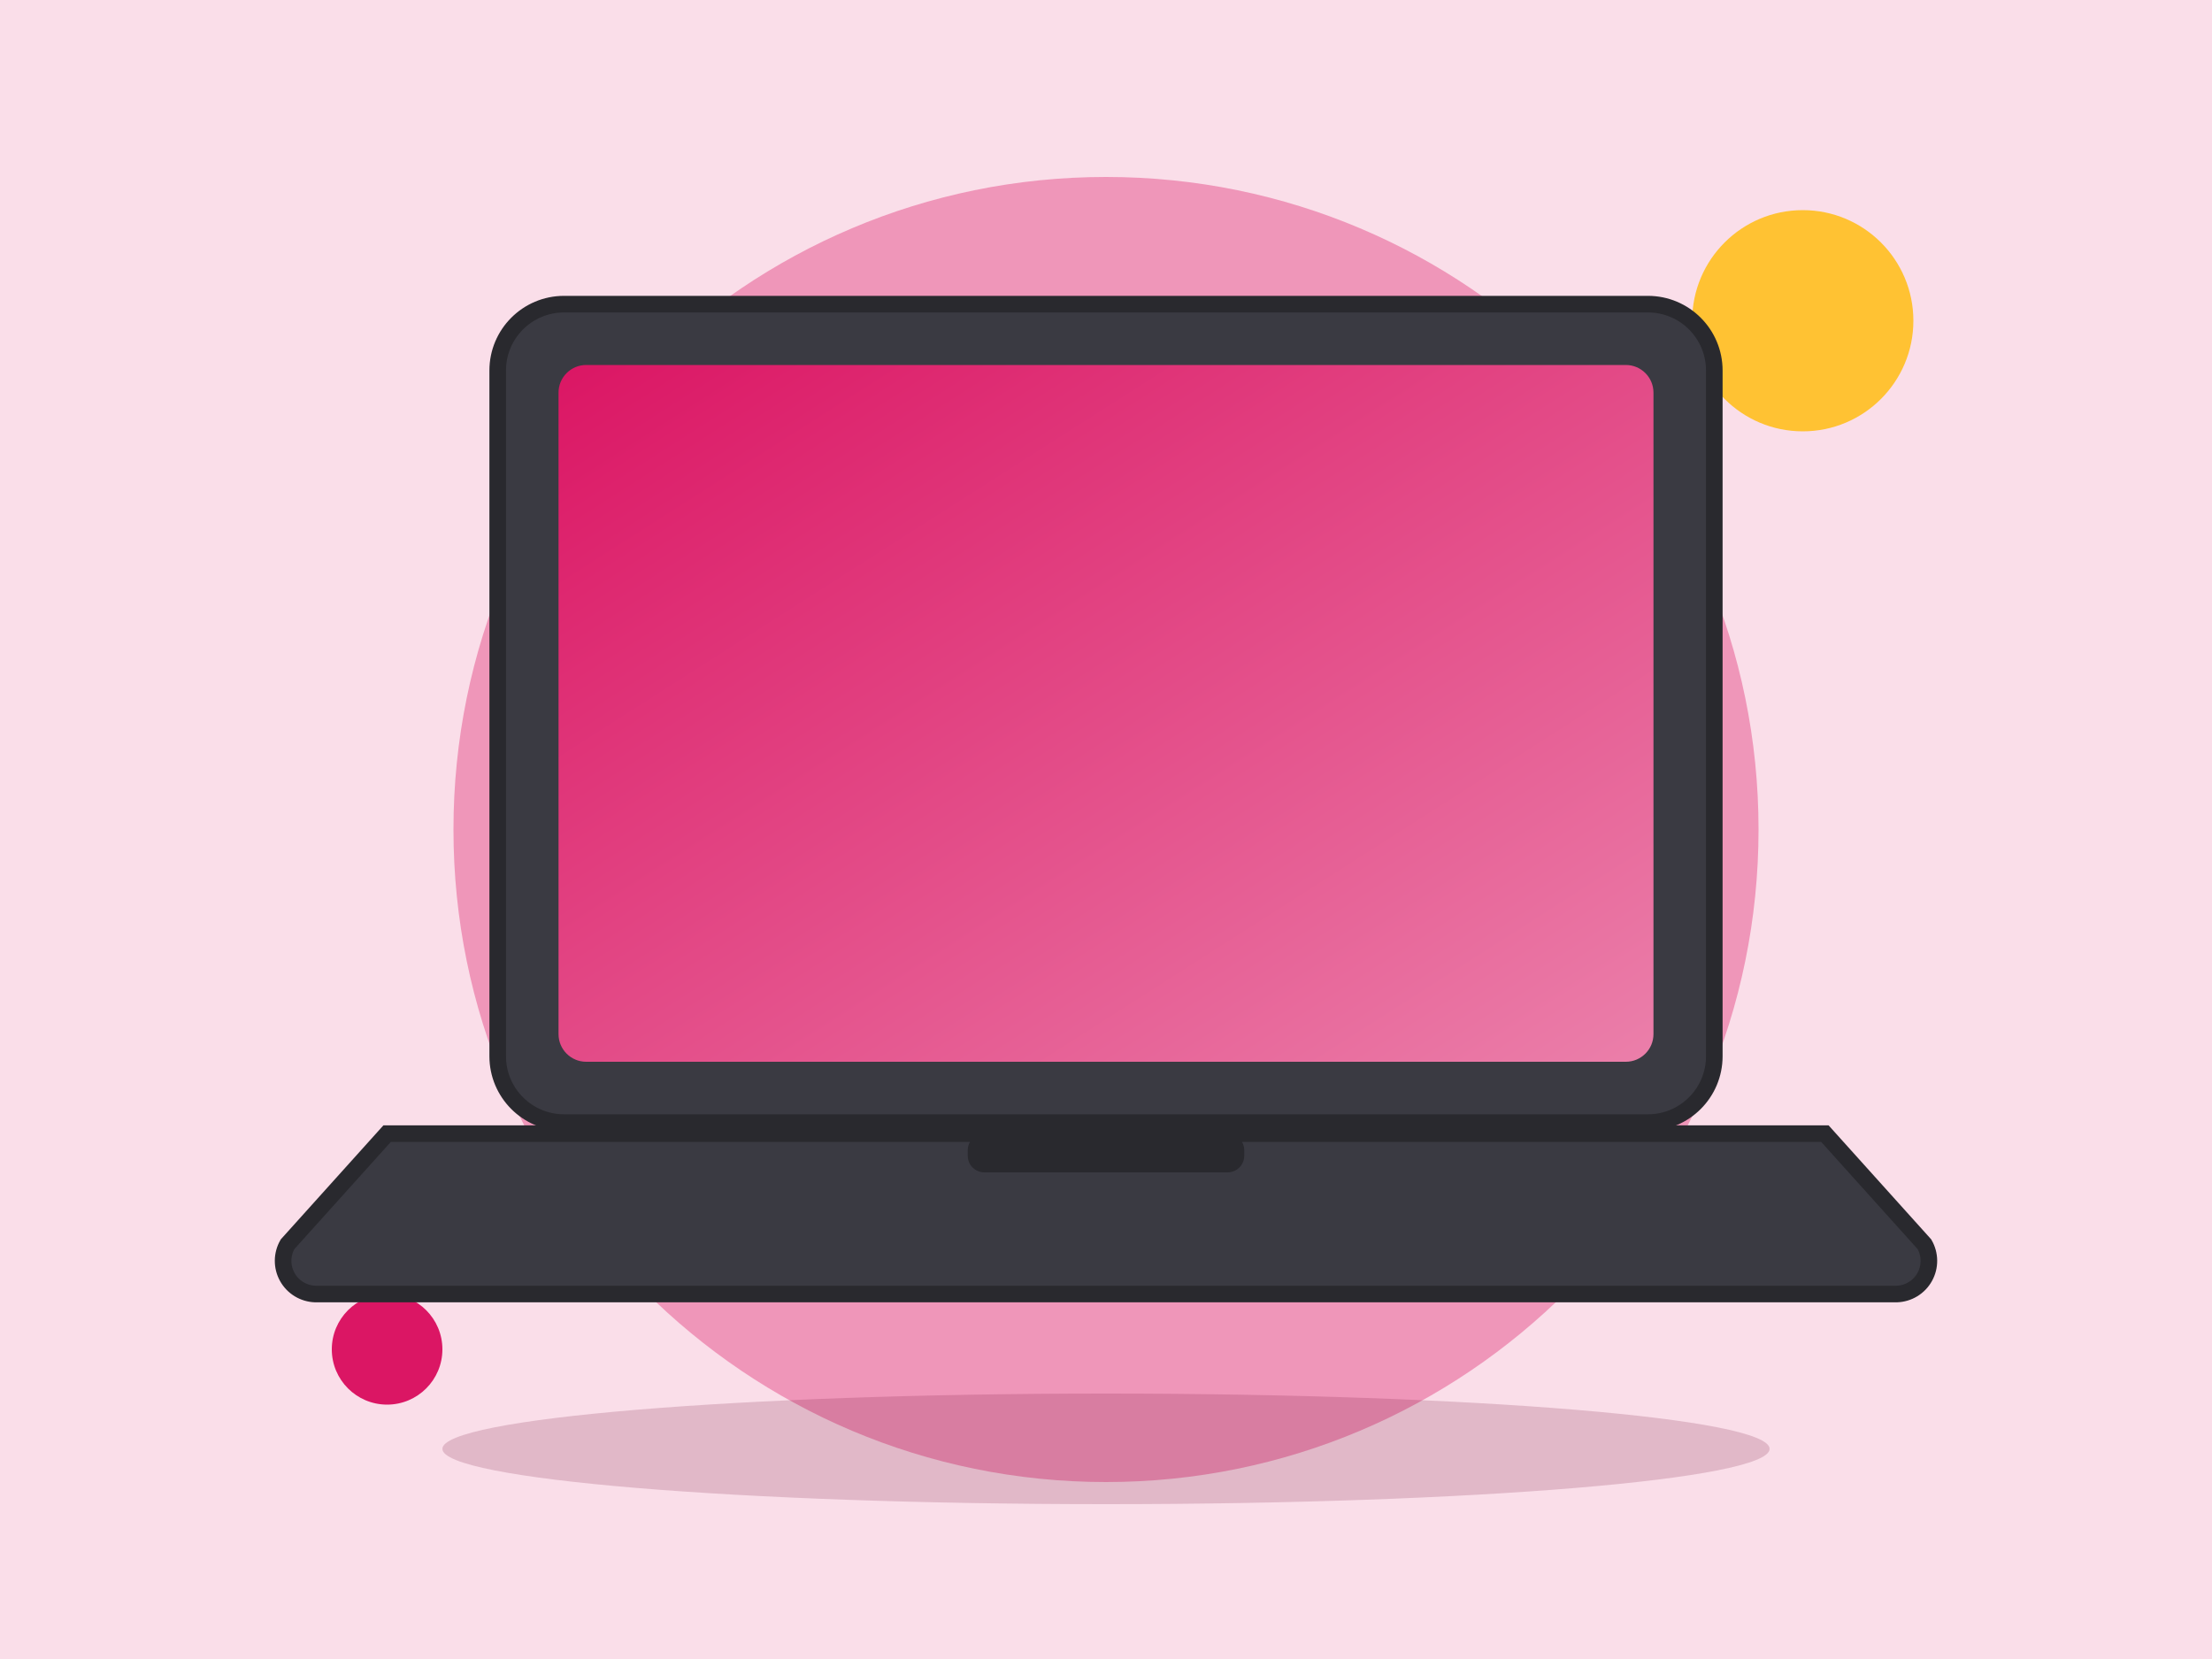
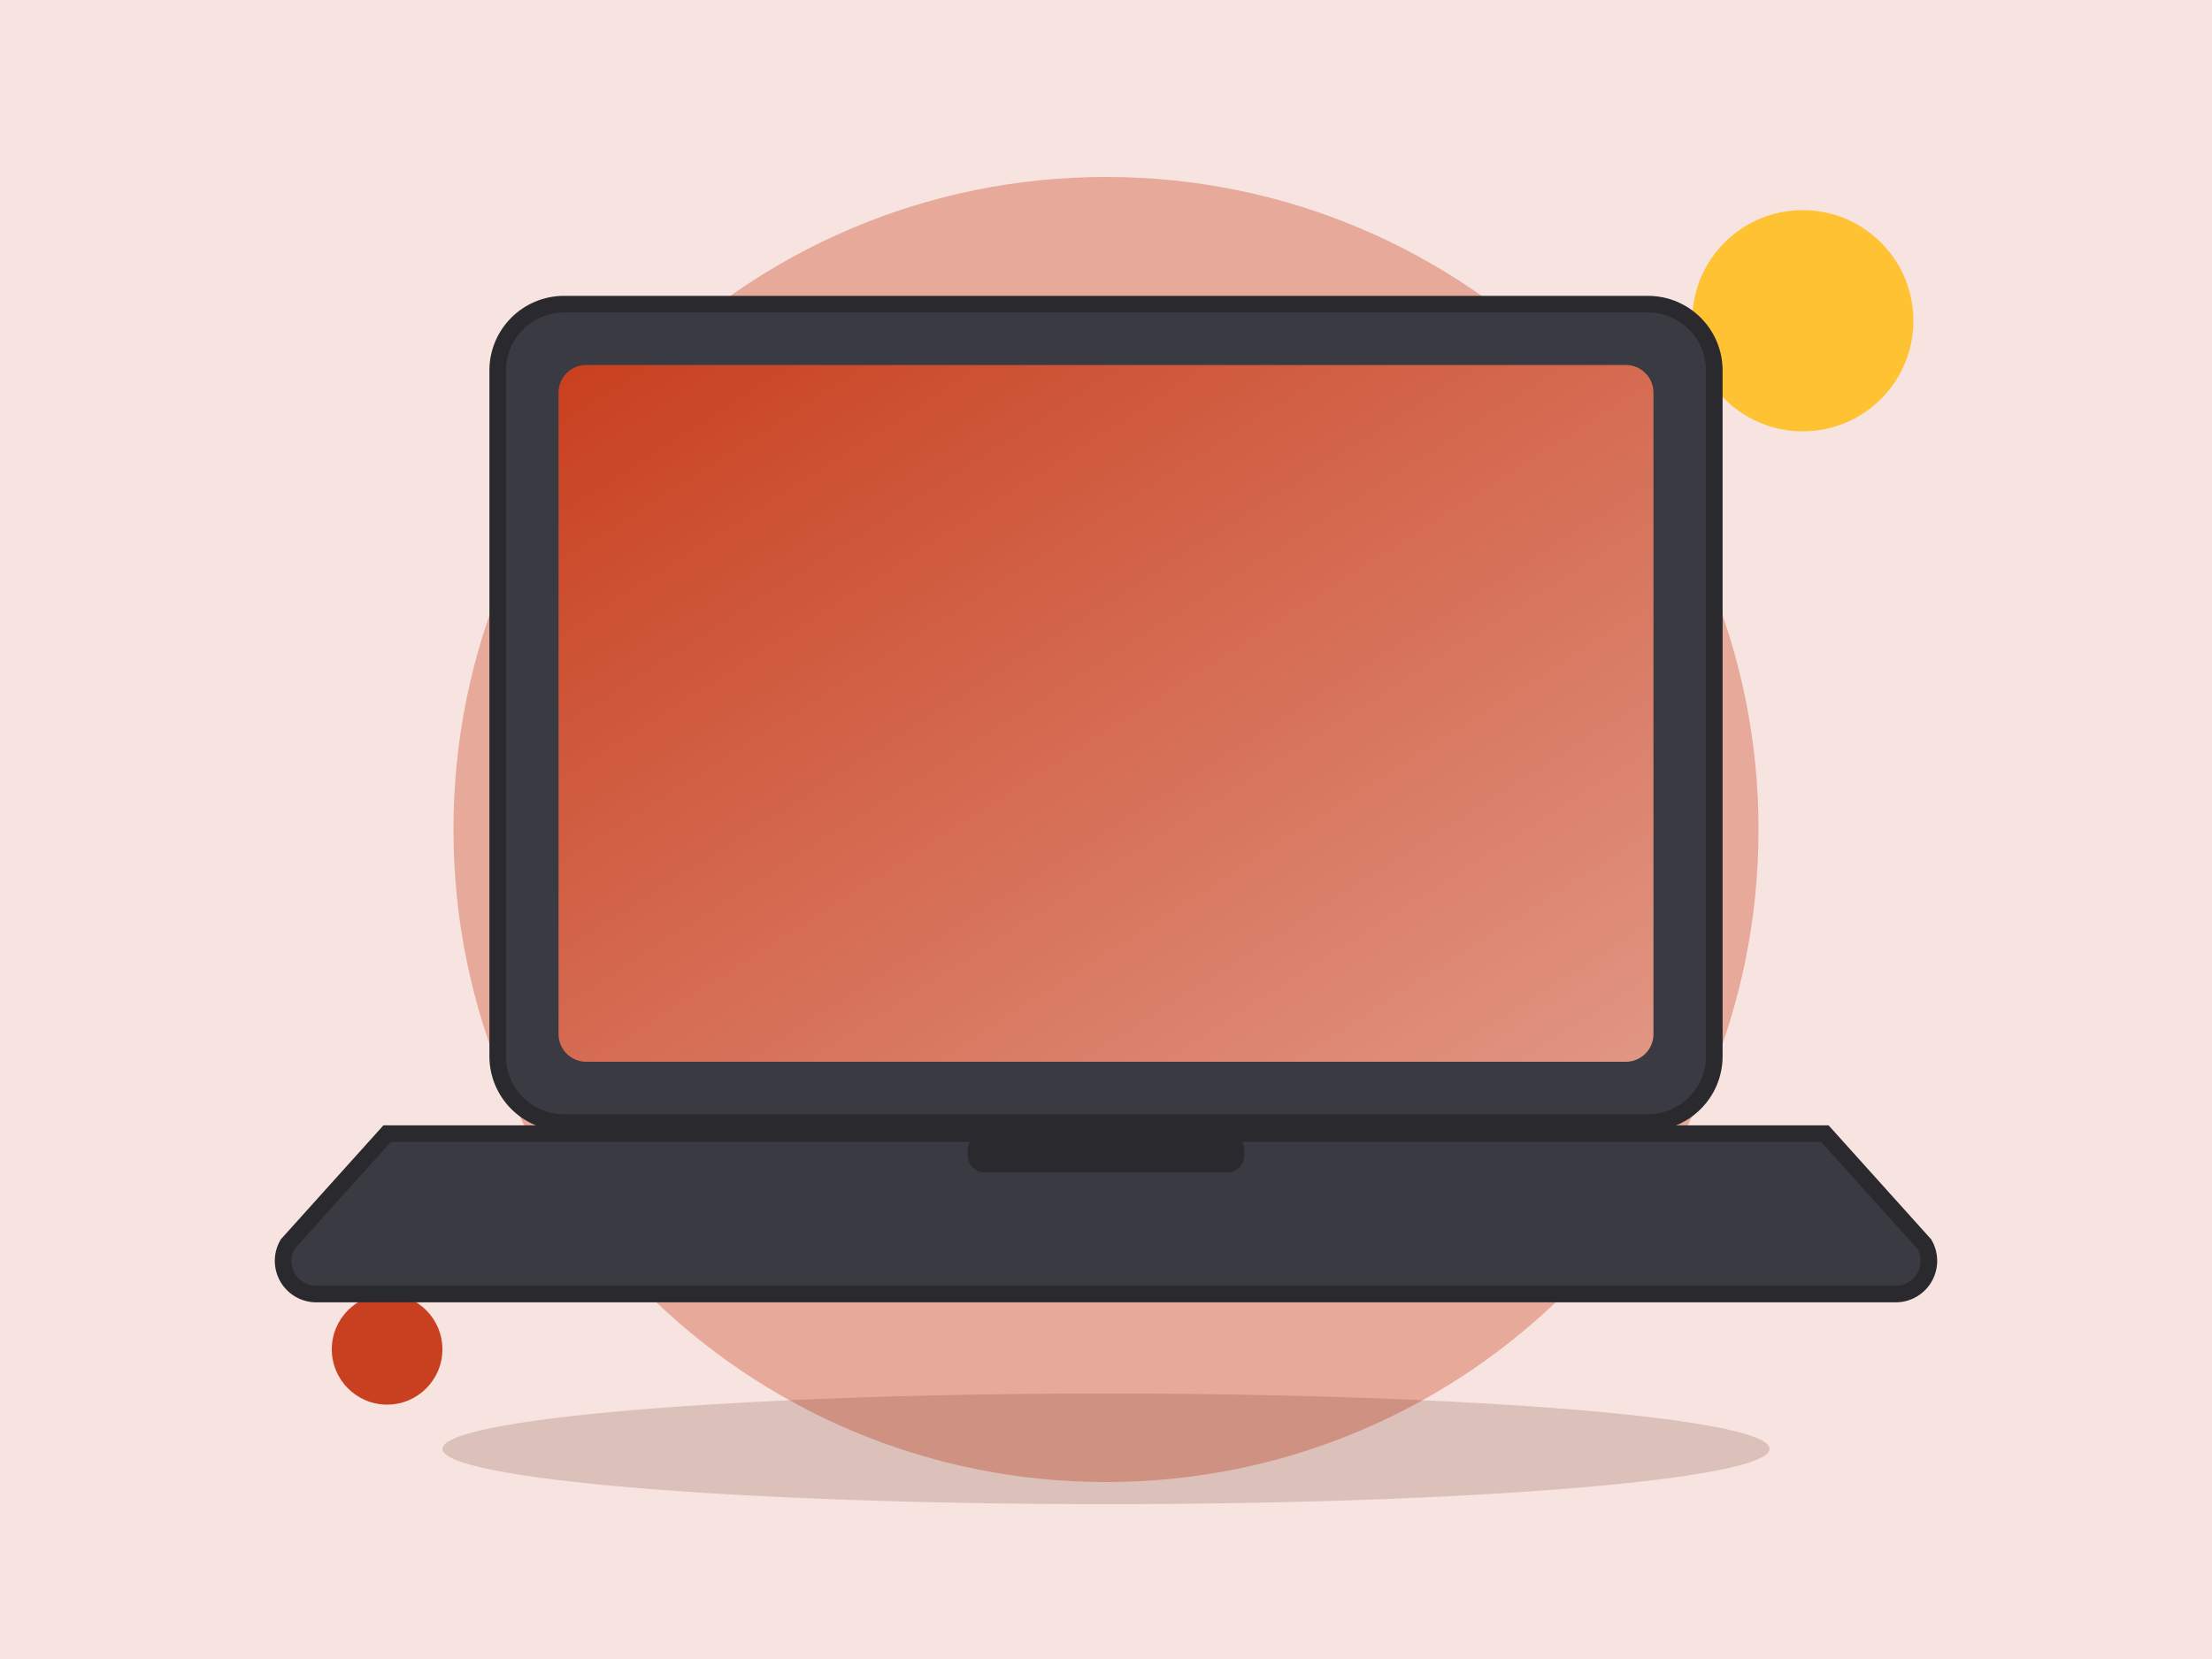
<svg xmlns="http://www.w3.org/2000/svg" viewBox="0 0 400 300" width="400" height="300">
  <defs>
    <linearGradient id="screen" x1="0" y1="0" x2="1" y2="1">
-       <stop offset="0" stop-color="#db1664" />
-       <stop offset="1" stop-color="#eb7faa" />
+       <stop offset="0" stop-color="#c8401f" />
+       <stop offset="1" stop-color="#e19684" />
    </linearGradient>
  </defs>
-   <rect width="400" height="300" fill="#fadee9" />
-   <circle cx="200" cy="150" r="118" fill="#ef96b9" />
+   <rect width="400" height="300" fill="#f7e4e0" />
+   <circle cx="200" cy="150" r="118" fill="#e6a99a" />
  <circle cx="326" cy="58" r="20" fill="#ffc233" />
-   <circle cx="70" cy="244" r="10" fill="#db1664" />
-   <ellipse cx="200" cy="262" rx="120" ry="10" fill="#6e0b32" opacity=".18" />
+   <circle cx="70" cy="244" r="10" fill="#c8401f" />
+   <ellipse cx="200" cy="262" rx="120" ry="10" fill="#642010" opacity=".18" />
  <rect x="90" y="55" width="220" height="148" rx="12" fill="#3a3a42" stroke="#29292e" stroke-width="3" />
  <rect x="101" y="66" width="198" height="126" rx="5" fill="url(#screen)" />
  <path d="M70 205h260l18 20a6 6 0 0 1-5 9H57a6 6 0 0 1-5-9z" fill="#3a3a42" stroke="#29292e" stroke-width="3" />
  <rect x="175" y="205" width="50" height="7" rx="3" fill="#29292e" />
</svg>
